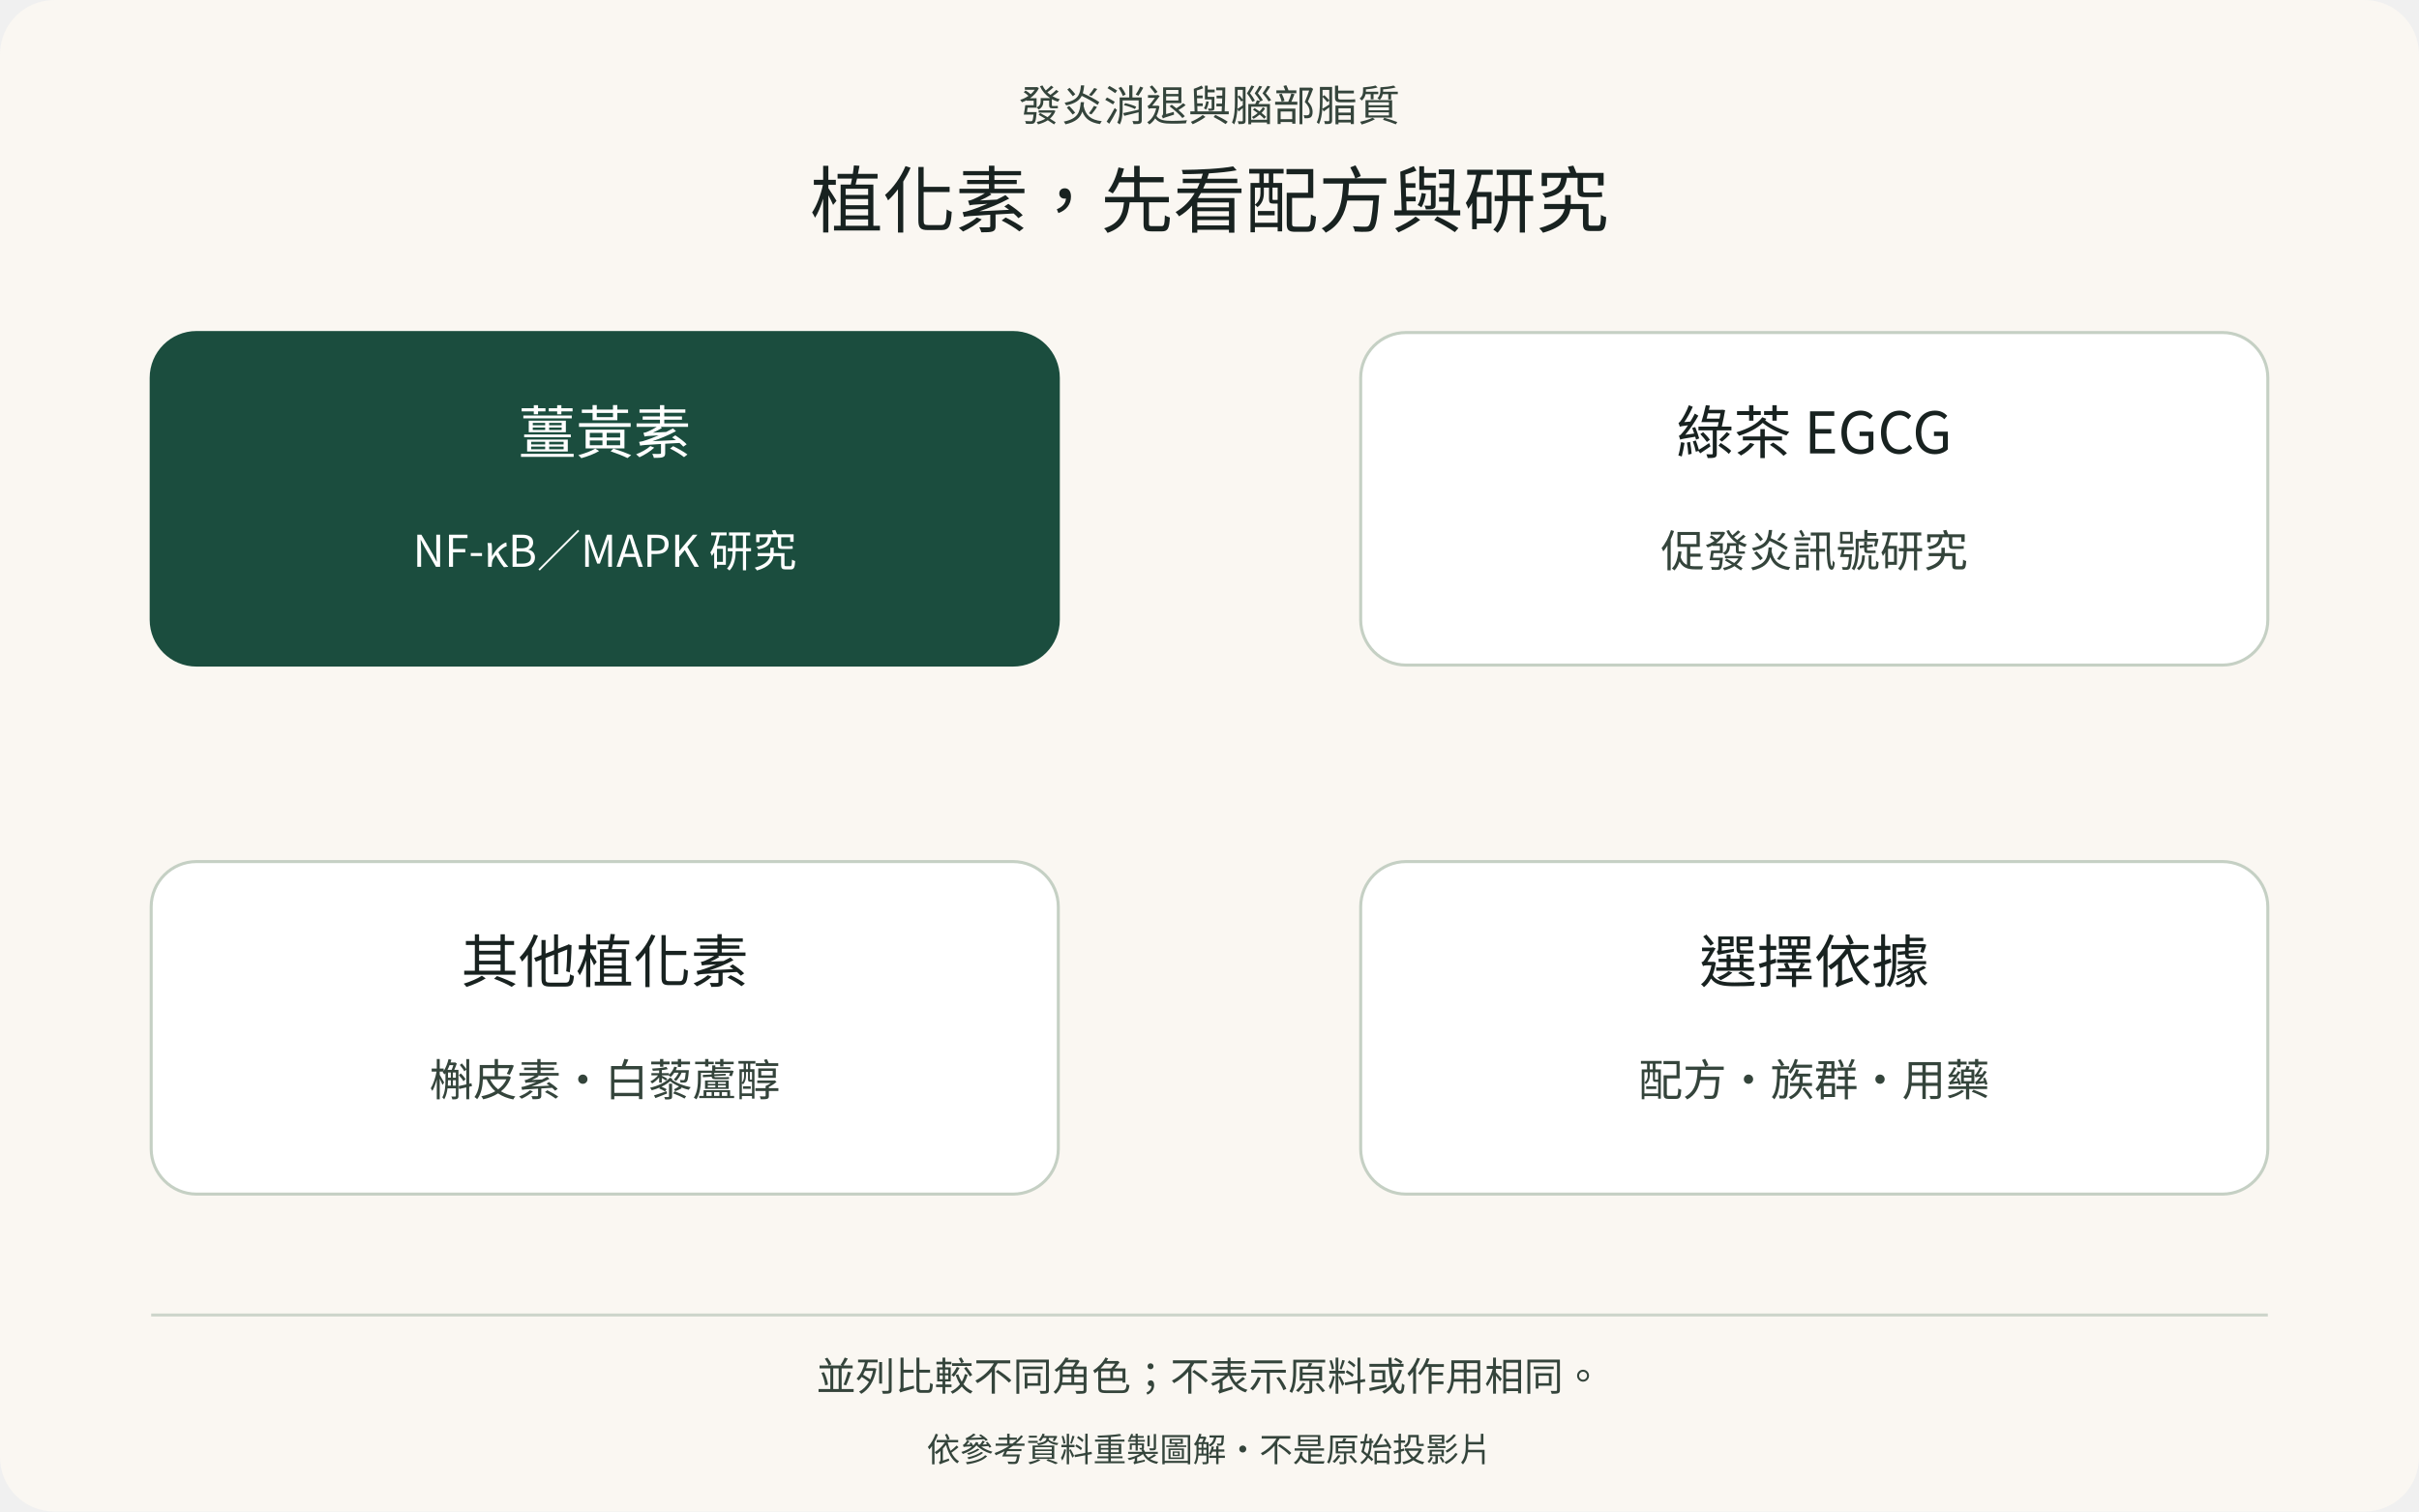
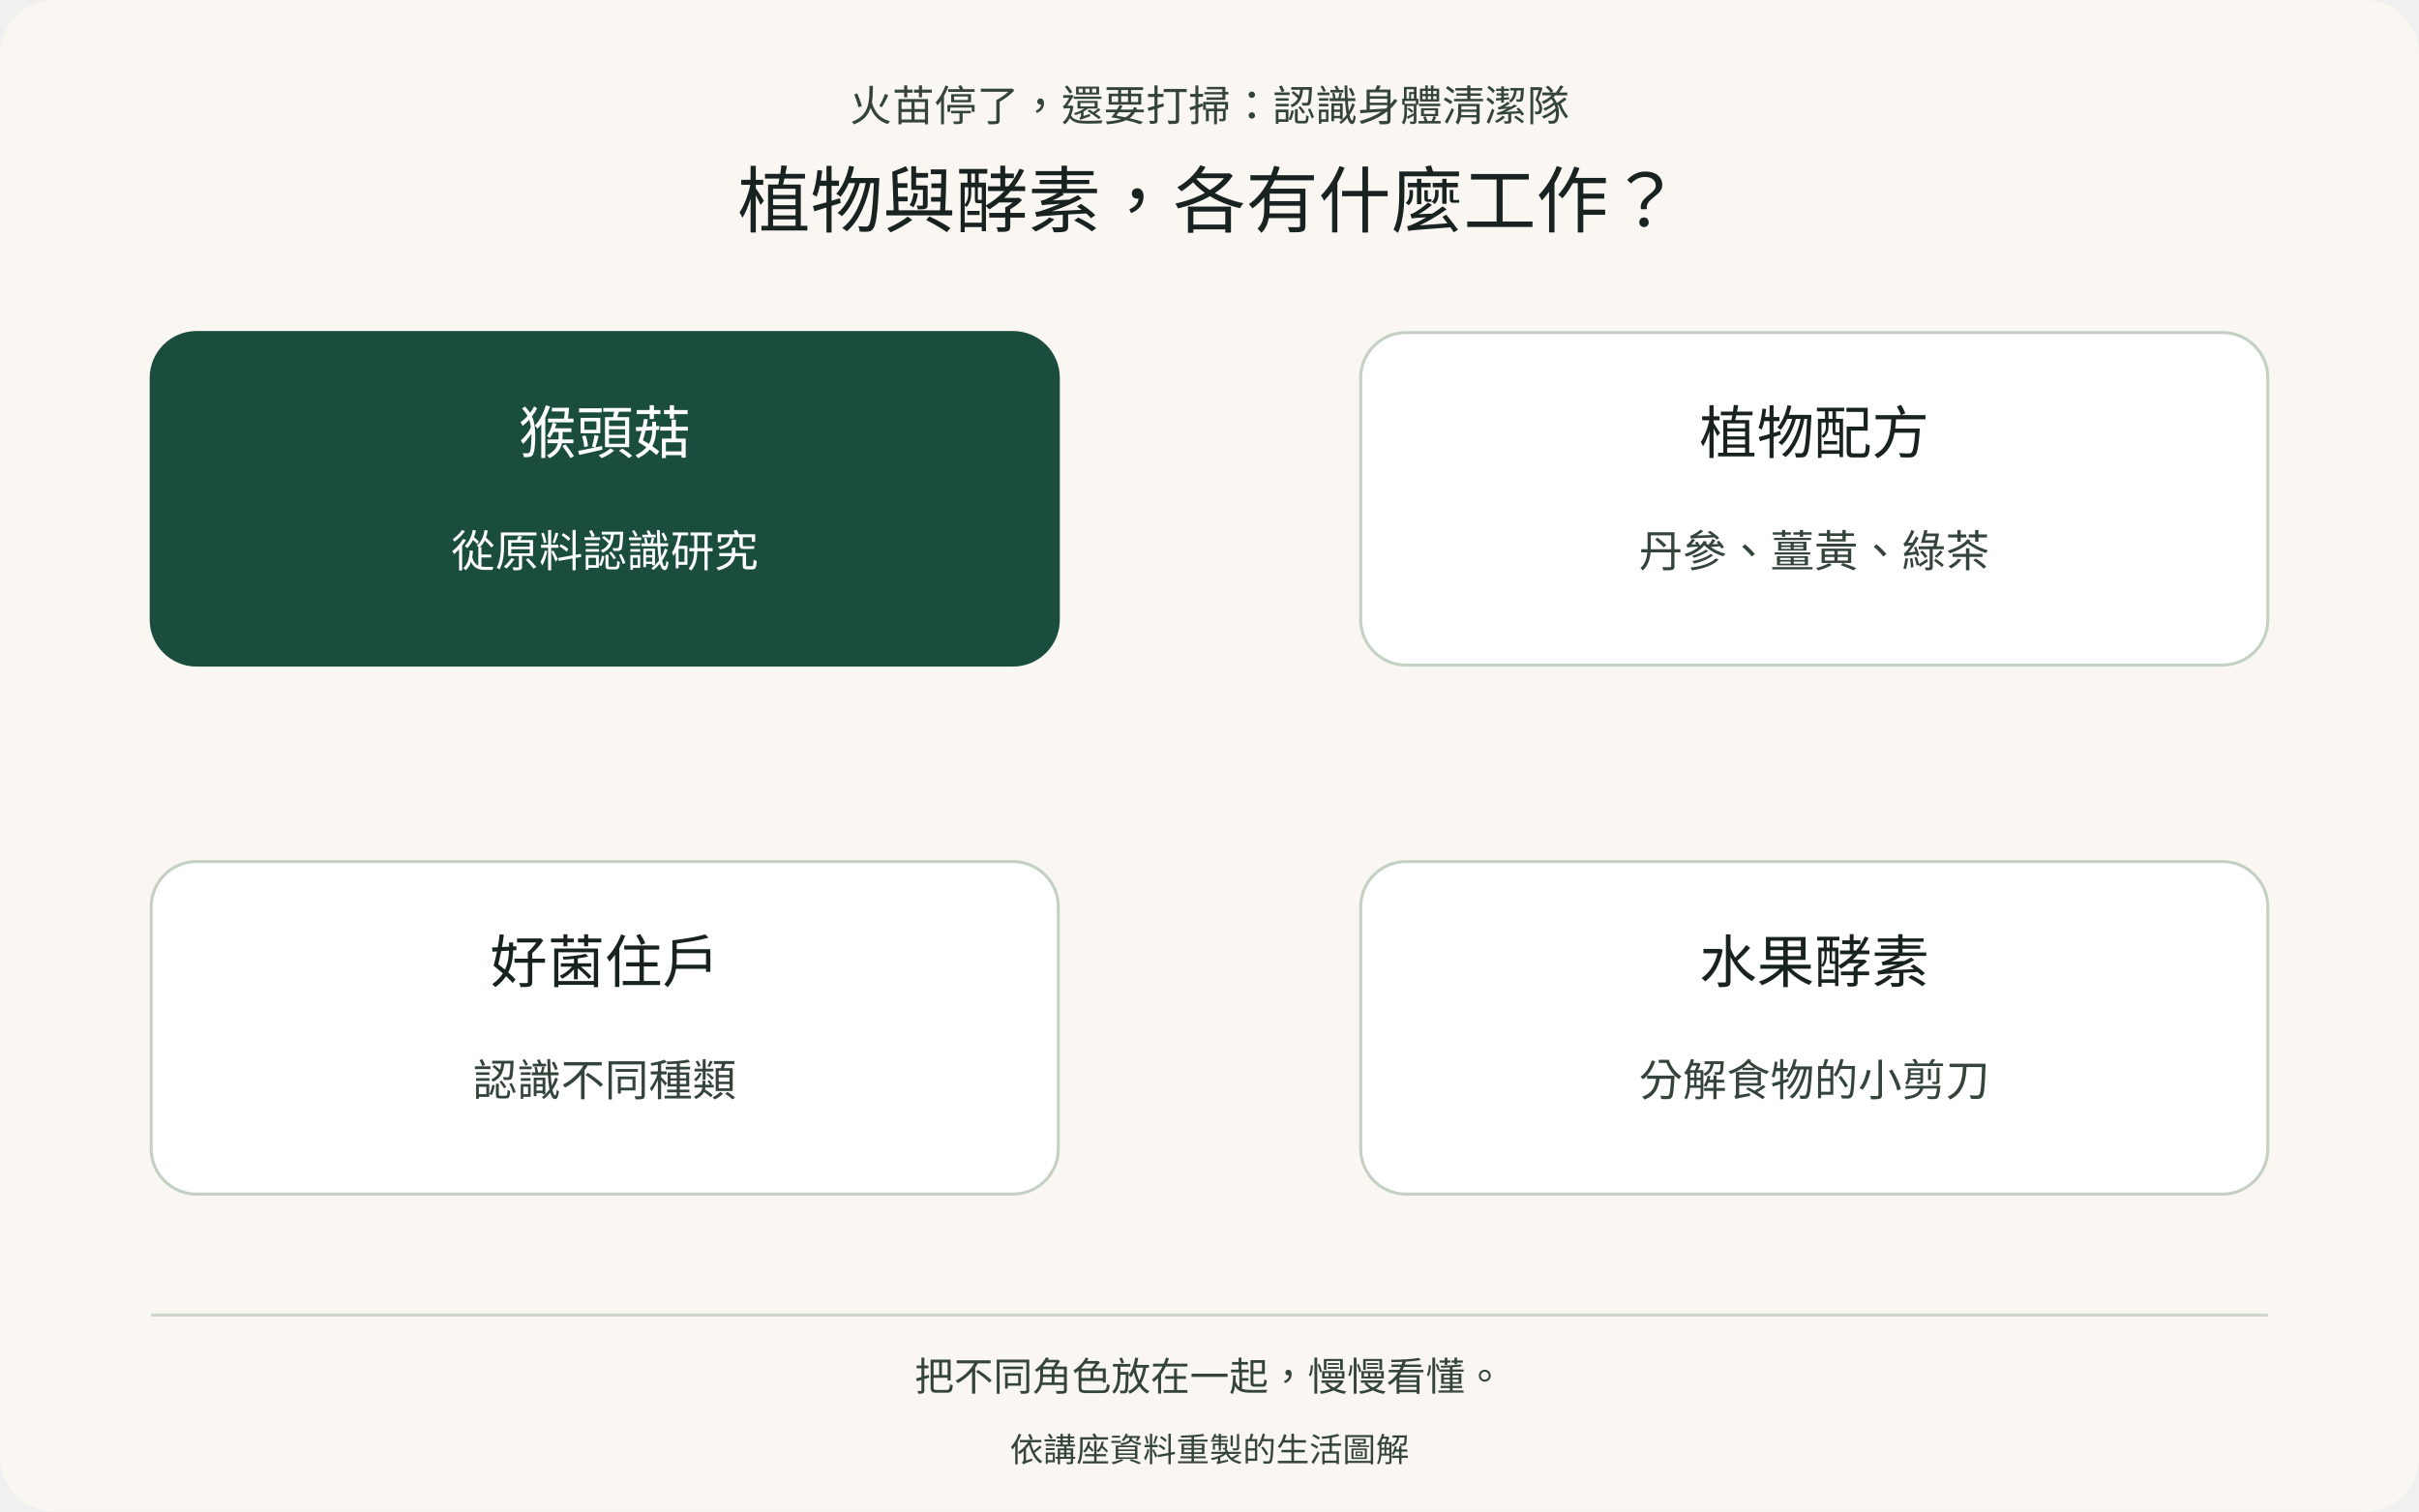
<svg xmlns="http://www.w3.org/2000/svg" width="1600" height="1000" viewBox="0 0 1600 1000" role="img" aria-labelledby="title desc">
  <defs>
    <marker id="arrow" viewBox="0 0 10 10" refX="9" refY="5" markerWidth="4" markerHeight="4" orient="auto">
      <path d="M0 0 10 5 0 10" fill="#A7803D" />
    </marker>
  </defs>
  <rect width="1600" height="1000" rx="36" fill="#FAF7F2" />
  <g font-family="-apple-system,BlinkMacSystemFont,'Noto Sans CJK TC','PingFang TC',sans-serif">
    <text x="800" y="80" text-anchor="middle" font-size="28" fill="#34443B">
-       <tspan x="800" dy="0">發炎消退與腦部脂質</tspan>
+       <tspan x="800" dy="0">火苗停了，還要打掃：認識身體清潔隊</tspan>
    </text>
    <text x="800" y="150" text-anchor="middle" font-size="48" fill="#182220">
-       <tspan x="800" dy="0">植化素，先看配方與研究</tspan>
+       <tspan x="800" dy="0">植物與酵素，各有什麼工作？</tspan>
    </text>
    <g>
      <rect x="100" y="220" width="600" height="220" rx="30" fill="#1B4D3E" stroke="#1B4D3E" stroke-width="2" />
      <text x="400" y="300" text-anchor="middle" font-size="38" fill="#FFFFFF">
-         <tspan x="400" dy="0">薑黃素</tspan>
+         <tspan x="400" dy="0">猴頭菇</tspan>
      </text>
      <text x="400" y="375" text-anchor="middle" font-size="29" fill="#FFFFFF">
-         <tspan x="400" dy="0">NF-κB／MAPK 研究</tspan>
+         <tspan x="400" dy="0">從原料認識研究</tspan>
      </text>
    </g>
    <g>
      <rect x="900" y="220" width="600" height="220" rx="30" fill="#FFFFFF" stroke="#C5D0C4" stroke-width="2" />
      <text x="1200" y="300" text-anchor="middle" font-size="38" fill="#182220">
-         <tspan x="1200" dy="0">綠茶 EGCG</tspan>
+         <tspan x="1200" dy="0">植物配方</tspan>
      </text>
      <text x="1200" y="375" text-anchor="middle" font-size="29" fill="#34443B">
-         <tspan x="1200" dy="0">促發炎訊號研究</tspan>
+         <tspan x="1200" dy="0">丹參、薑黃、綠茶</tspan>
      </text>
    </g>
    <g>
      <rect x="100" y="570" width="600" height="220" rx="30" fill="#FFFFFF" stroke="#C5D0C4" stroke-width="2" />
      <text x="400" y="650" text-anchor="middle" font-size="38" fill="#182220">
-         <tspan x="400" dy="0">其他植化素</tspan>
+         <tspan x="400" dy="0">好菌住戶</tspan>
      </text>
      <text x="400" y="725" text-anchor="middle" font-size="29" fill="#34443B">
-         <tspan x="400" dy="0">槲皮素・白藜蘆醇</tspan>
+         <tspan x="400" dy="0">認識不同種類</tspan>
      </text>
    </g>
    <g>
      <rect x="900" y="570" width="600" height="220" rx="30" fill="#FFFFFF" stroke="#C5D0C4" stroke-width="2" />
      <text x="1200" y="650" text-anchor="middle" font-size="38" fill="#182220">
-         <tspan x="1200" dy="0">選擇依據</tspan>
+         <tspan x="1200" dy="0">水果酵素</tspan>
      </text>
      <text x="1200" y="725" text-anchor="middle" font-size="29" fill="#34443B">
-         <tspan x="1200" dy="0">配方・族群・用藥</tspan>
+         <tspan x="1200" dy="0">分解食物的小剪刀</tspan>
      </text>
    </g>
    <path d="M100 870 H1500" stroke="#CDD5CB" stroke-width="2" />
    <text x="800" y="920" text-anchor="middle" font-size="26" fill="#34443B">
-       <tspan x="800" dy="0">並列比較不同角色；不表示原料或作用相同。</tspan>
+       <tspan x="800" dy="0">把不同角色放在一起，慢慢看懂。</tspan>
    </text>
    <text x="800" y="967" text-anchor="middle" font-size="22" fill="#34443B">
-       <tspan x="800" dy="0">依參考資料重製圖解・不是原始投影片</tspan>
+       <tspan x="800" dy="0">依講座資料重製的生活圖解</tspan>
    </text>
  </g>
</svg>
